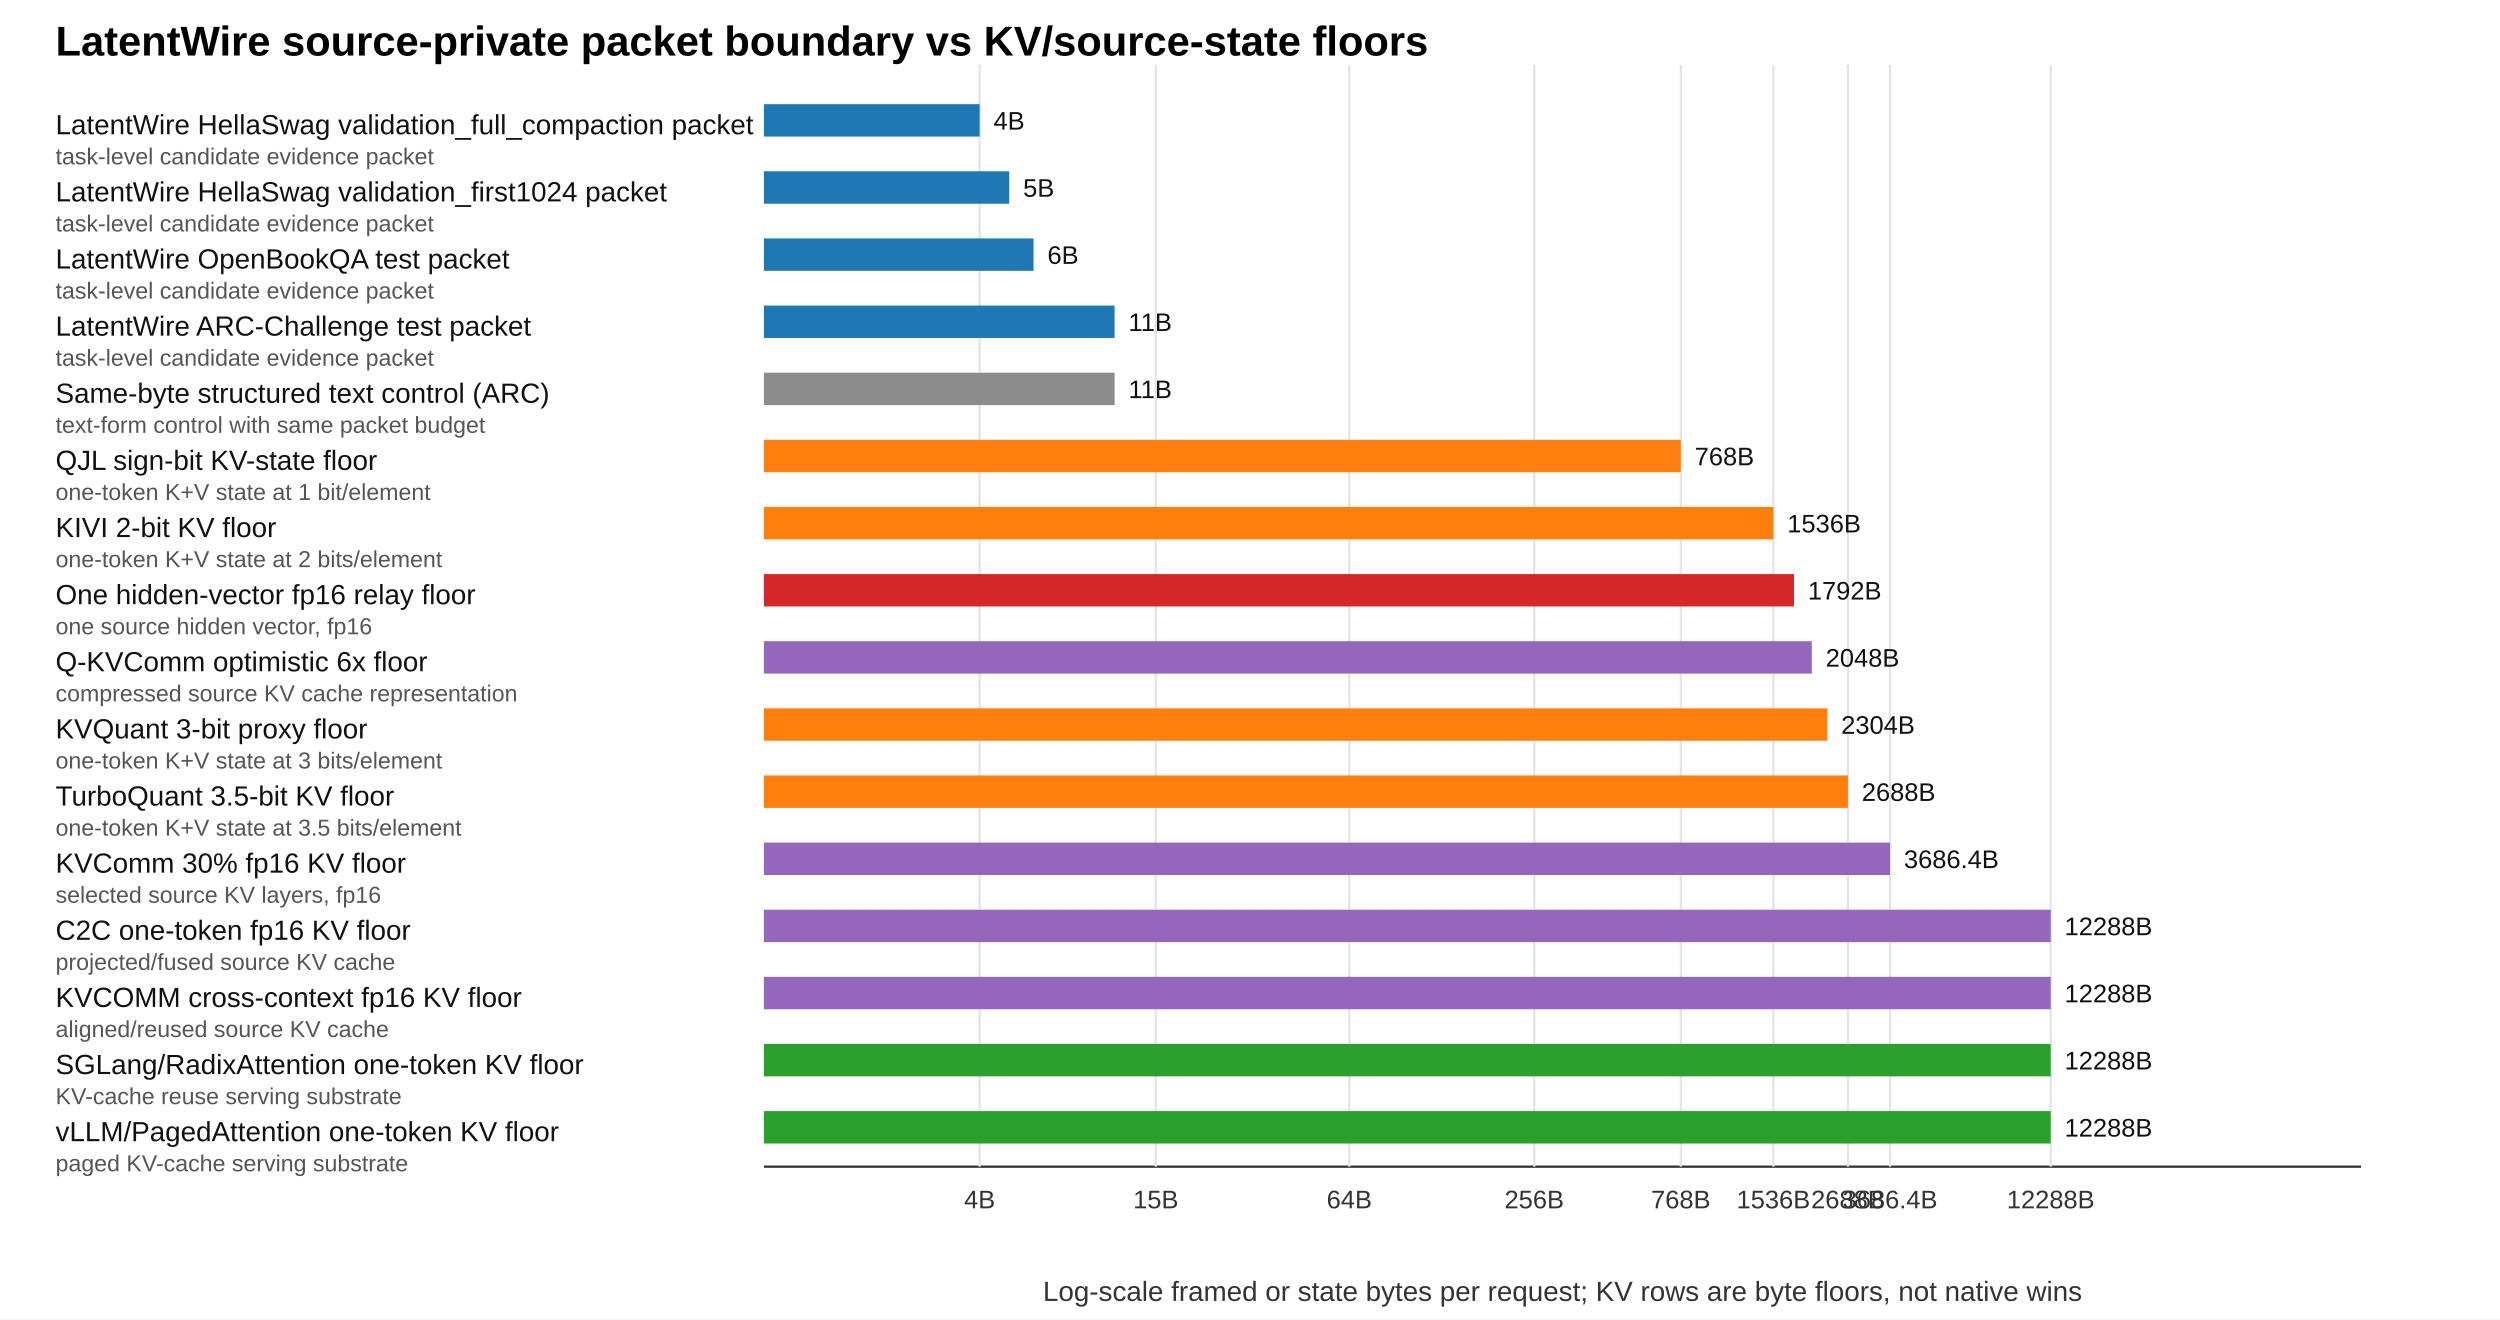
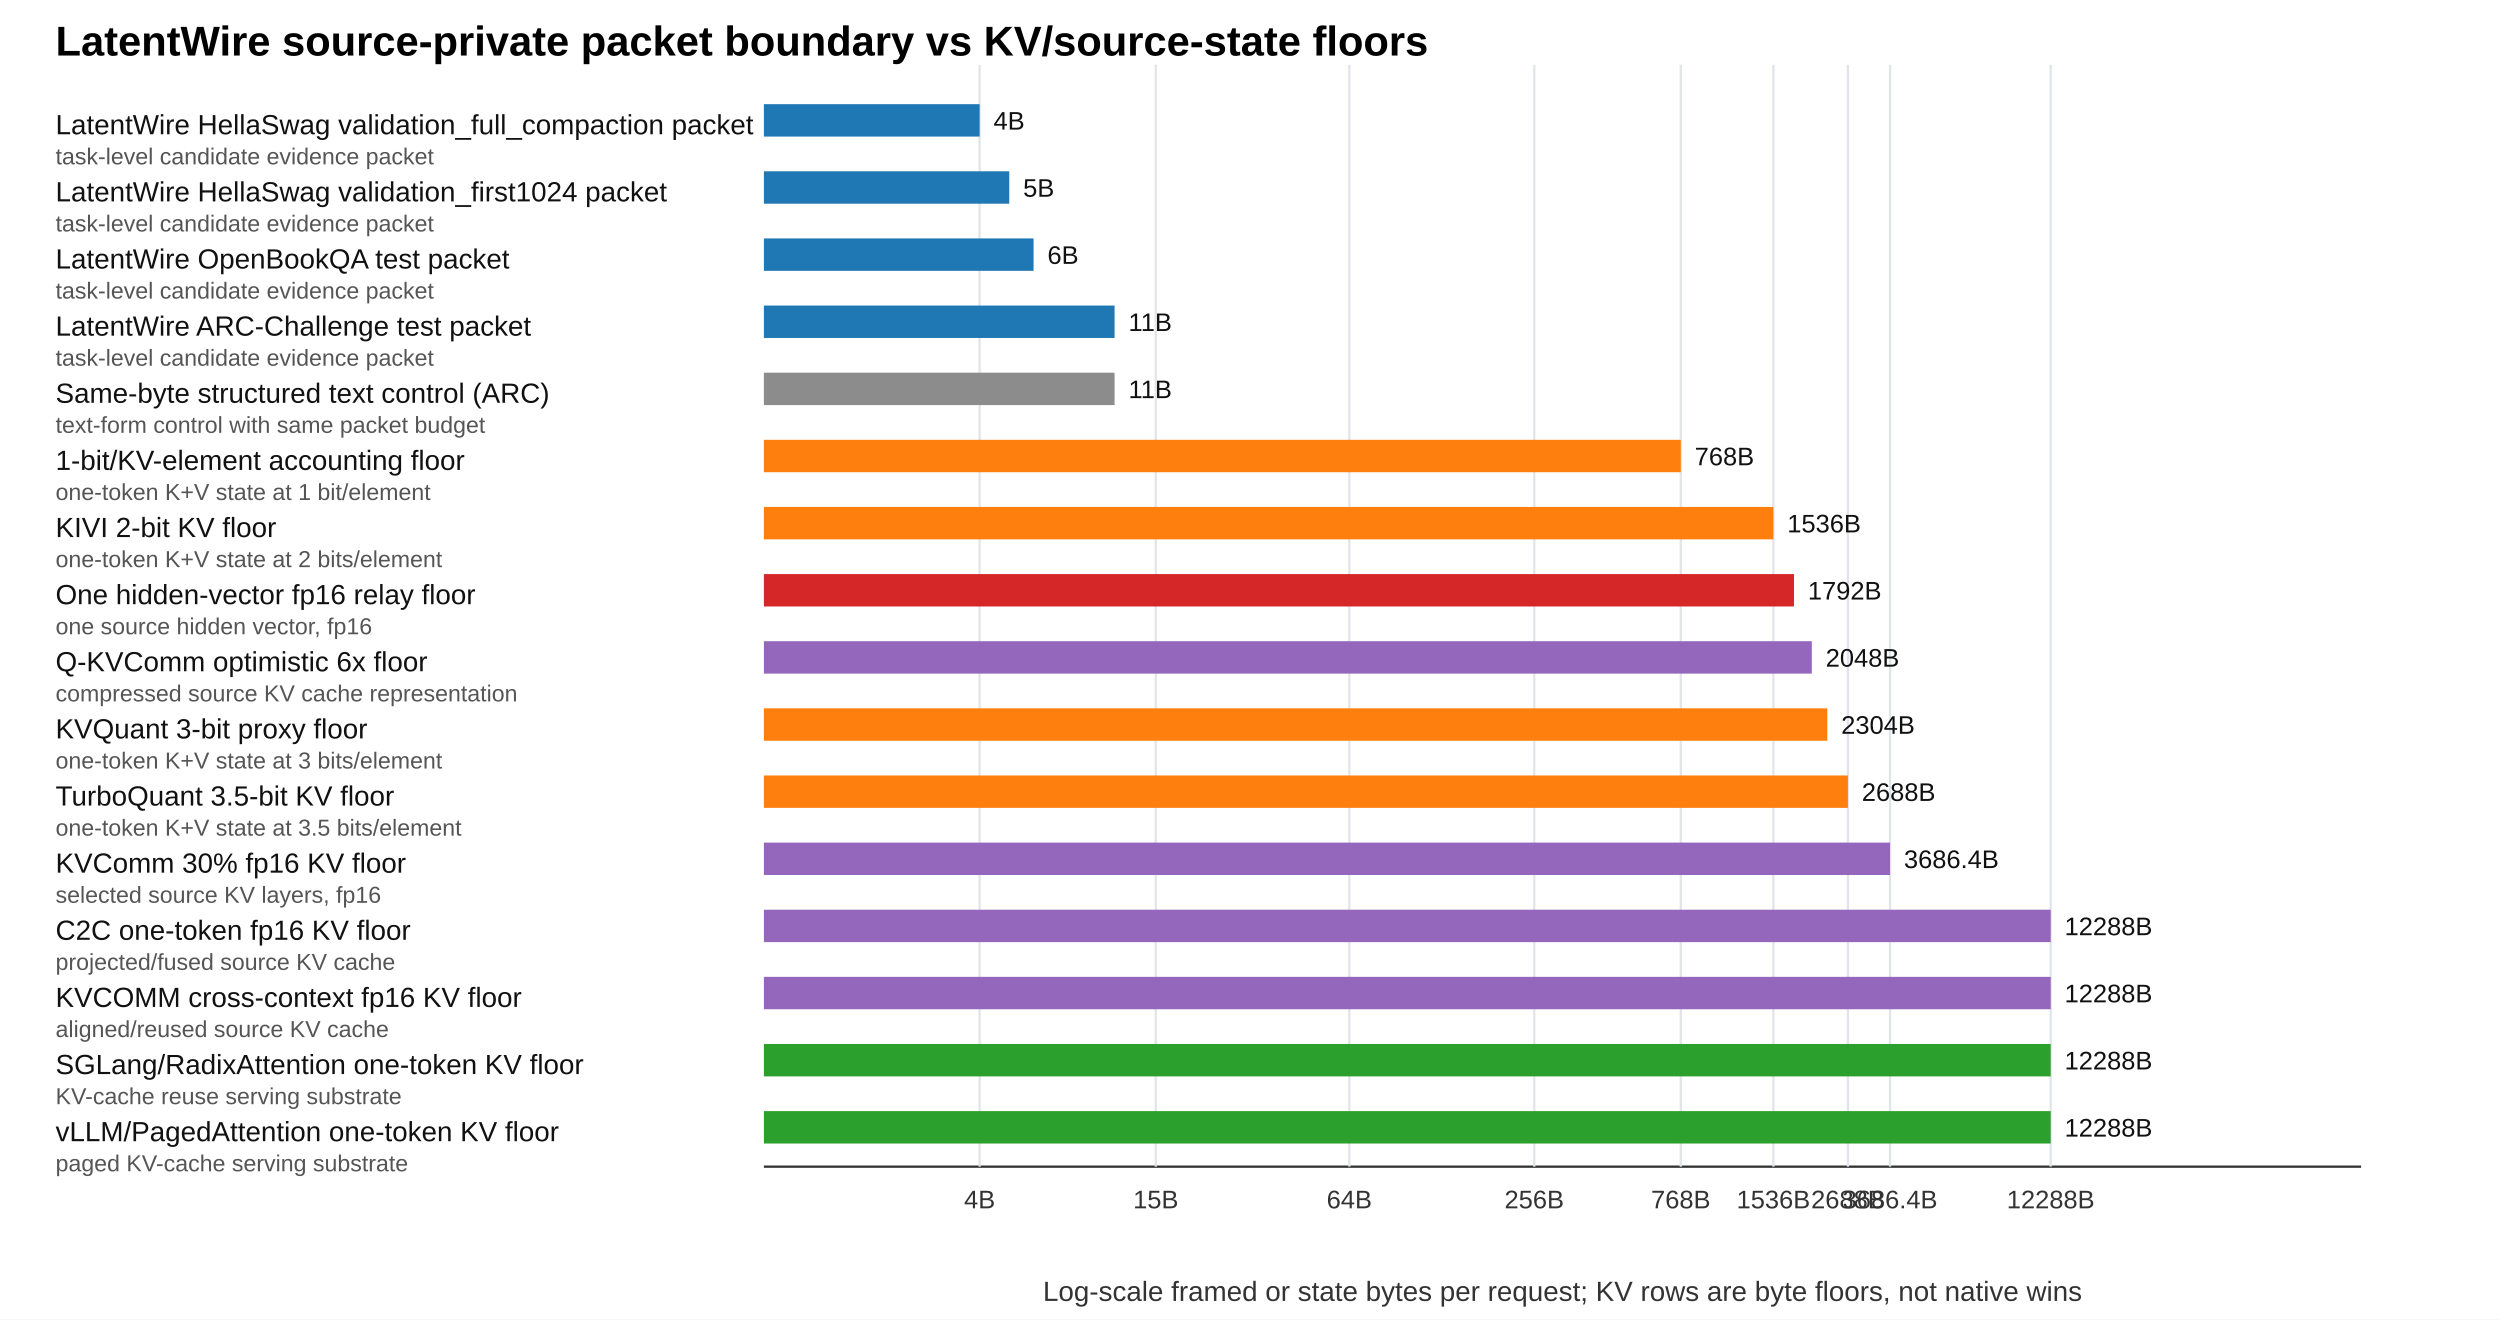
<svg xmlns="http://www.w3.org/2000/svg" width="1080" height="570" viewBox="0 0 1080 570">
  <rect width="100%" height="100%" fill="#ffffff" />
  <text x="24" y="24" font-family="Arial, sans-serif" font-size="18" font-weight="700">LatentWire source-private packet boundary vs KV/source-state floors</text>
  <line x1="330" y1="504" x2="1020" y2="504" stroke="#333" />
  <line x1="423.2" y1="28" x2="423.2" y2="504" stroke="#e1e5ea" />
  <text x="423.2" y="522" text-anchor="middle" font-family="Arial, sans-serif" font-size="11" fill="#333">4B</text>
  <line x1="499.3" y1="28" x2="499.3" y2="504" stroke="#e1e5ea" />
  <text x="499.3" y="522" text-anchor="middle" font-family="Arial, sans-serif" font-size="11" fill="#333">15B</text>
  <line x1="582.9" y1="28" x2="582.9" y2="504" stroke="#e1e5ea" />
  <text x="582.9" y="522" text-anchor="middle" font-family="Arial, sans-serif" font-size="11" fill="#333">64B</text>
  <line x1="662.8" y1="28" x2="662.8" y2="504" stroke="#e1e5ea" />
  <text x="662.8" y="522" text-anchor="middle" font-family="Arial, sans-serif" font-size="11" fill="#333">256B</text>
  <line x1="726.1" y1="28" x2="726.1" y2="504" stroke="#e1e5ea" />
  <text x="726.1" y="522" text-anchor="middle" font-family="Arial, sans-serif" font-size="11" fill="#333">768B</text>
  <line x1="766.1" y1="28" x2="766.1" y2="504" stroke="#e1e5ea" />
  <text x="766.1" y="522" text-anchor="middle" font-family="Arial, sans-serif" font-size="11" fill="#333">1536B</text>
  <line x1="798.3" y1="28" x2="798.3" y2="504" stroke="#e1e5ea" />
  <text x="798.3" y="522" text-anchor="middle" font-family="Arial, sans-serif" font-size="11" fill="#333">2688B</text>
  <line x1="816.5" y1="28" x2="816.5" y2="504" stroke="#e1e5ea" />
  <text x="816.5" y="522" text-anchor="middle" font-family="Arial, sans-serif" font-size="11" fill="#333">3686.4B</text>
  <line x1="885.9" y1="28" x2="885.9" y2="504" stroke="#e1e5ea" />
  <text x="885.9" y="522" text-anchor="middle" font-family="Arial, sans-serif" font-size="11" fill="#333">12288B</text>
  <text x="24" y="58" font-family="Arial, sans-serif" font-size="12" fill="#111">LatentWire HellaSwag validation_full_compaction packet</text>
  <text x="24" y="71" font-family="Arial, sans-serif" font-size="10" fill="#555">task-level candidate evidence packet</text>
  <rect x="330" y="45" width="93.2" height="14" fill="#1f77b4" />
  <text x="429.2" y="56" font-family="Arial, sans-serif" font-size="11" fill="#111">4B</text>
  <text x="24" y="87" font-family="Arial, sans-serif" font-size="12" fill="#111">LatentWire HellaSwag validation_first1024 packet</text>
  <text x="24" y="100" font-family="Arial, sans-serif" font-size="10" fill="#555">task-level candidate evidence packet</text>
  <rect x="330" y="74" width="106.0" height="14" fill="#1f77b4" />
  <text x="442.0" y="85" font-family="Arial, sans-serif" font-size="11" fill="#111">5B</text>
  <text x="24" y="116" font-family="Arial, sans-serif" font-size="12" fill="#111">LatentWire OpenBookQA test packet</text>
  <text x="24" y="129" font-family="Arial, sans-serif" font-size="10" fill="#555">task-level candidate evidence packet</text>
  <rect x="330" y="103" width="116.5" height="14" fill="#1f77b4" />
  <text x="452.5" y="114" font-family="Arial, sans-serif" font-size="11" fill="#111">6B</text>
  <text x="24" y="145" font-family="Arial, sans-serif" font-size="12" fill="#111">LatentWire ARC-Challenge test packet</text>
  <text x="24" y="158" font-family="Arial, sans-serif" font-size="10" fill="#555">task-level candidate evidence packet</text>
  <rect x="330" y="132" width="151.5" height="14" fill="#1f77b4" />
  <text x="487.5" y="143" font-family="Arial, sans-serif" font-size="11" fill="#111">11B</text>
  <text x="24" y="174" font-family="Arial, sans-serif" font-size="12" fill="#111">Same-byte structured text control (ARC)</text>
  <text x="24" y="187" font-family="Arial, sans-serif" font-size="10" fill="#555">text-form control with same packet budget</text>
  <rect x="330" y="161" width="151.5" height="14" fill="#8c8c8c" />
  <text x="487.5" y="172" font-family="Arial, sans-serif" font-size="11" fill="#111">11B</text>
-   <text x="24" y="203" font-family="Arial, sans-serif" font-size="12" fill="#111">QJL sign-bit KV-state floor</text>
+   <text x="24" y="203" font-family="Arial, sans-serif" font-size="12" fill="#111">1-bit/KV-element accounting floor</text>
  <text x="24" y="216" font-family="Arial, sans-serif" font-size="10" fill="#555">one-token K+V state at 1 bit/element</text>
  <rect x="330" y="190" width="396.1" height="14" fill="#ff7f0e" />
  <text x="732.1" y="201" font-family="Arial, sans-serif" font-size="11" fill="#111">768B</text>
  <text x="24" y="232" font-family="Arial, sans-serif" font-size="12" fill="#111">KIVI 2-bit KV floor</text>
  <text x="24" y="245" font-family="Arial, sans-serif" font-size="10" fill="#555">one-token K+V state at 2 bits/element</text>
  <rect x="330" y="219" width="436.1" height="14" fill="#ff7f0e" />
  <text x="772.1" y="230" font-family="Arial, sans-serif" font-size="11" fill="#111">1536B</text>
  <text x="24" y="261" font-family="Arial, sans-serif" font-size="12" fill="#111">One hidden-vector fp16 relay floor</text>
  <text x="24" y="274" font-family="Arial, sans-serif" font-size="10" fill="#555">one source hidden vector, fp16</text>
  <rect x="330" y="248" width="445.0" height="14" fill="#d62728" />
  <text x="781.0" y="259" font-family="Arial, sans-serif" font-size="11" fill="#111">1792B</text>
  <text x="24" y="290" font-family="Arial, sans-serif" font-size="12" fill="#111">Q-KVComm optimistic 6x floor</text>
  <text x="24" y="303" font-family="Arial, sans-serif" font-size="10" fill="#555">compressed source KV cache representation</text>
  <rect x="330" y="277" width="452.7" height="14" fill="#9467bd" />
  <text x="788.7" y="288" font-family="Arial, sans-serif" font-size="11" fill="#111">2048B</text>
  <text x="24" y="319" font-family="Arial, sans-serif" font-size="12" fill="#111">KVQuant 3-bit proxy floor</text>
  <text x="24" y="332" font-family="Arial, sans-serif" font-size="10" fill="#555">one-token K+V state at 3 bits/element</text>
  <rect x="330" y="306" width="459.4" height="14" fill="#ff7f0e" />
  <text x="795.4" y="317" font-family="Arial, sans-serif" font-size="11" fill="#111">2304B</text>
  <text x="24" y="348" font-family="Arial, sans-serif" font-size="12" fill="#111">TurboQuant 3.5-bit KV floor</text>
  <text x="24" y="361" font-family="Arial, sans-serif" font-size="10" fill="#555">one-token K+V state at 3.5 bits/element</text>
  <rect x="330" y="335" width="468.3" height="14" fill="#ff7f0e" />
  <text x="804.3" y="346" font-family="Arial, sans-serif" font-size="11" fill="#111">2688B</text>
  <text x="24" y="377" font-family="Arial, sans-serif" font-size="12" fill="#111">KVComm 30% fp16 KV floor</text>
  <text x="24" y="390" font-family="Arial, sans-serif" font-size="10" fill="#555">selected source KV layers, fp16</text>
  <rect x="330" y="364" width="486.5" height="14" fill="#9467bd" />
  <text x="822.5" y="375" font-family="Arial, sans-serif" font-size="11" fill="#111">3686.4B</text>
  <text x="24" y="406" font-family="Arial, sans-serif" font-size="12" fill="#111">C2C one-token fp16 KV floor</text>
  <text x="24" y="419" font-family="Arial, sans-serif" font-size="10" fill="#555">projected/fused source KV cache</text>
  <rect x="330" y="393" width="555.9" height="14" fill="#9467bd" />
  <text x="891.9" y="404" font-family="Arial, sans-serif" font-size="11" fill="#111">12288B</text>
  <text x="24" y="435" font-family="Arial, sans-serif" font-size="12" fill="#111">KVCOMM cross-context fp16 KV floor</text>
  <text x="24" y="448" font-family="Arial, sans-serif" font-size="10" fill="#555">aligned/reused source KV cache</text>
  <rect x="330" y="422" width="555.9" height="14" fill="#9467bd" />
  <text x="891.9" y="433" font-family="Arial, sans-serif" font-size="11" fill="#111">12288B</text>
  <text x="24" y="464" font-family="Arial, sans-serif" font-size="12" fill="#111">SGLang/RadixAttention one-token KV floor</text>
  <text x="24" y="477" font-family="Arial, sans-serif" font-size="10" fill="#555">KV-cache reuse serving substrate</text>
  <rect x="330" y="451" width="555.9" height="14" fill="#2ca02c" />
  <text x="891.9" y="462" font-family="Arial, sans-serif" font-size="11" fill="#111">12288B</text>
  <text x="24" y="493" font-family="Arial, sans-serif" font-size="12" fill="#111">vLLM/PagedAttention one-token KV floor</text>
  <text x="24" y="506" font-family="Arial, sans-serif" font-size="10" fill="#555">paged KV-cache serving substrate</text>
  <rect x="330" y="480" width="555.9" height="14" fill="#2ca02c" />
  <text x="891.9" y="491" font-family="Arial, sans-serif" font-size="11" fill="#111">12288B</text>
  <text x="675.0" y="562" text-anchor="middle" font-family="Arial, sans-serif" font-size="12" fill="#333">Log-scale framed or state bytes per request; KV rows are byte floors, not native wins</text>
</svg>
